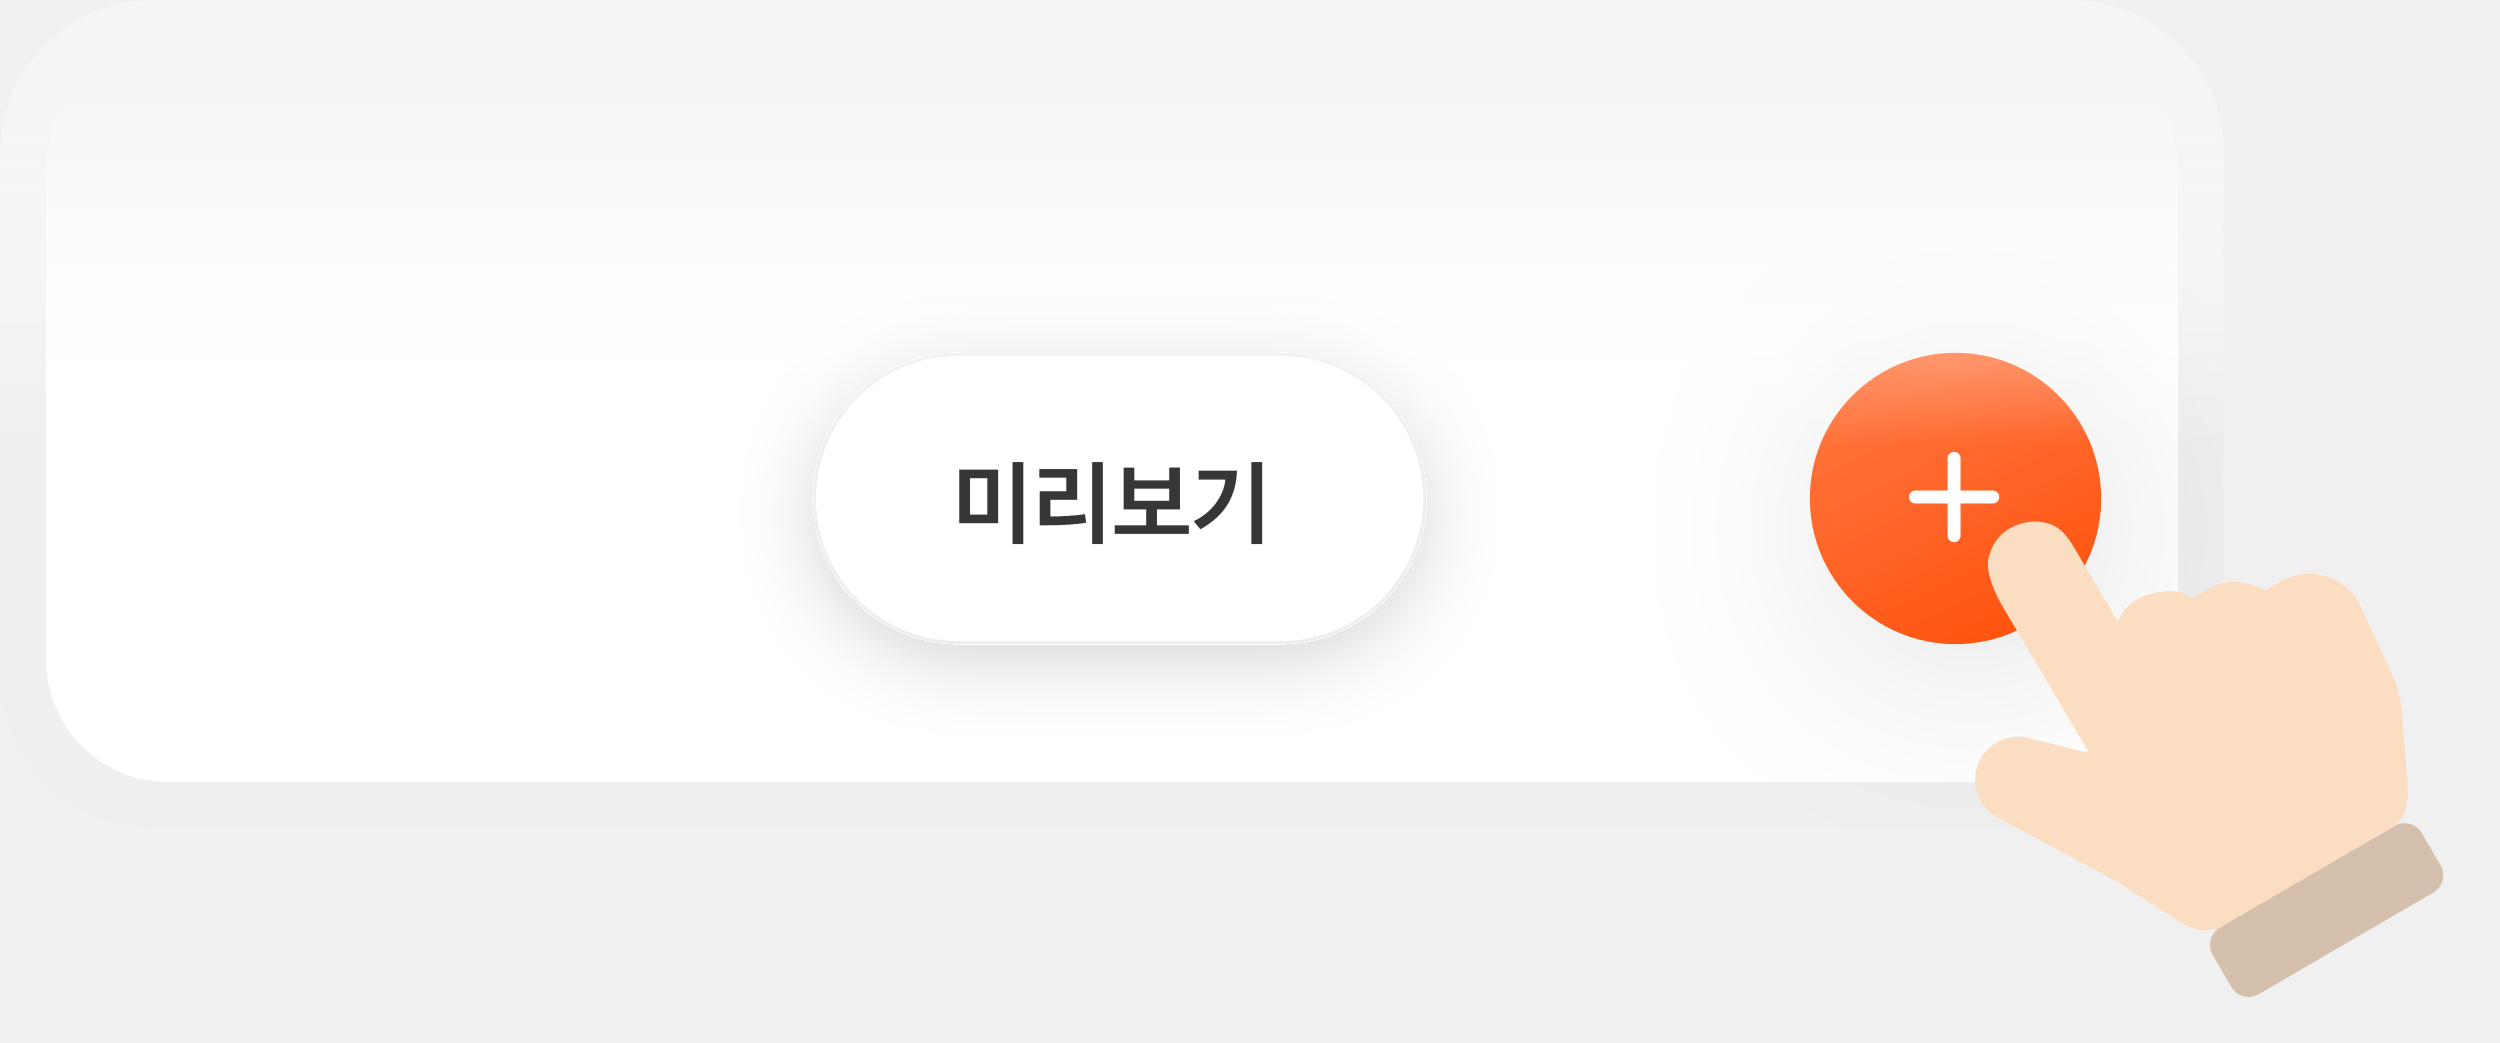
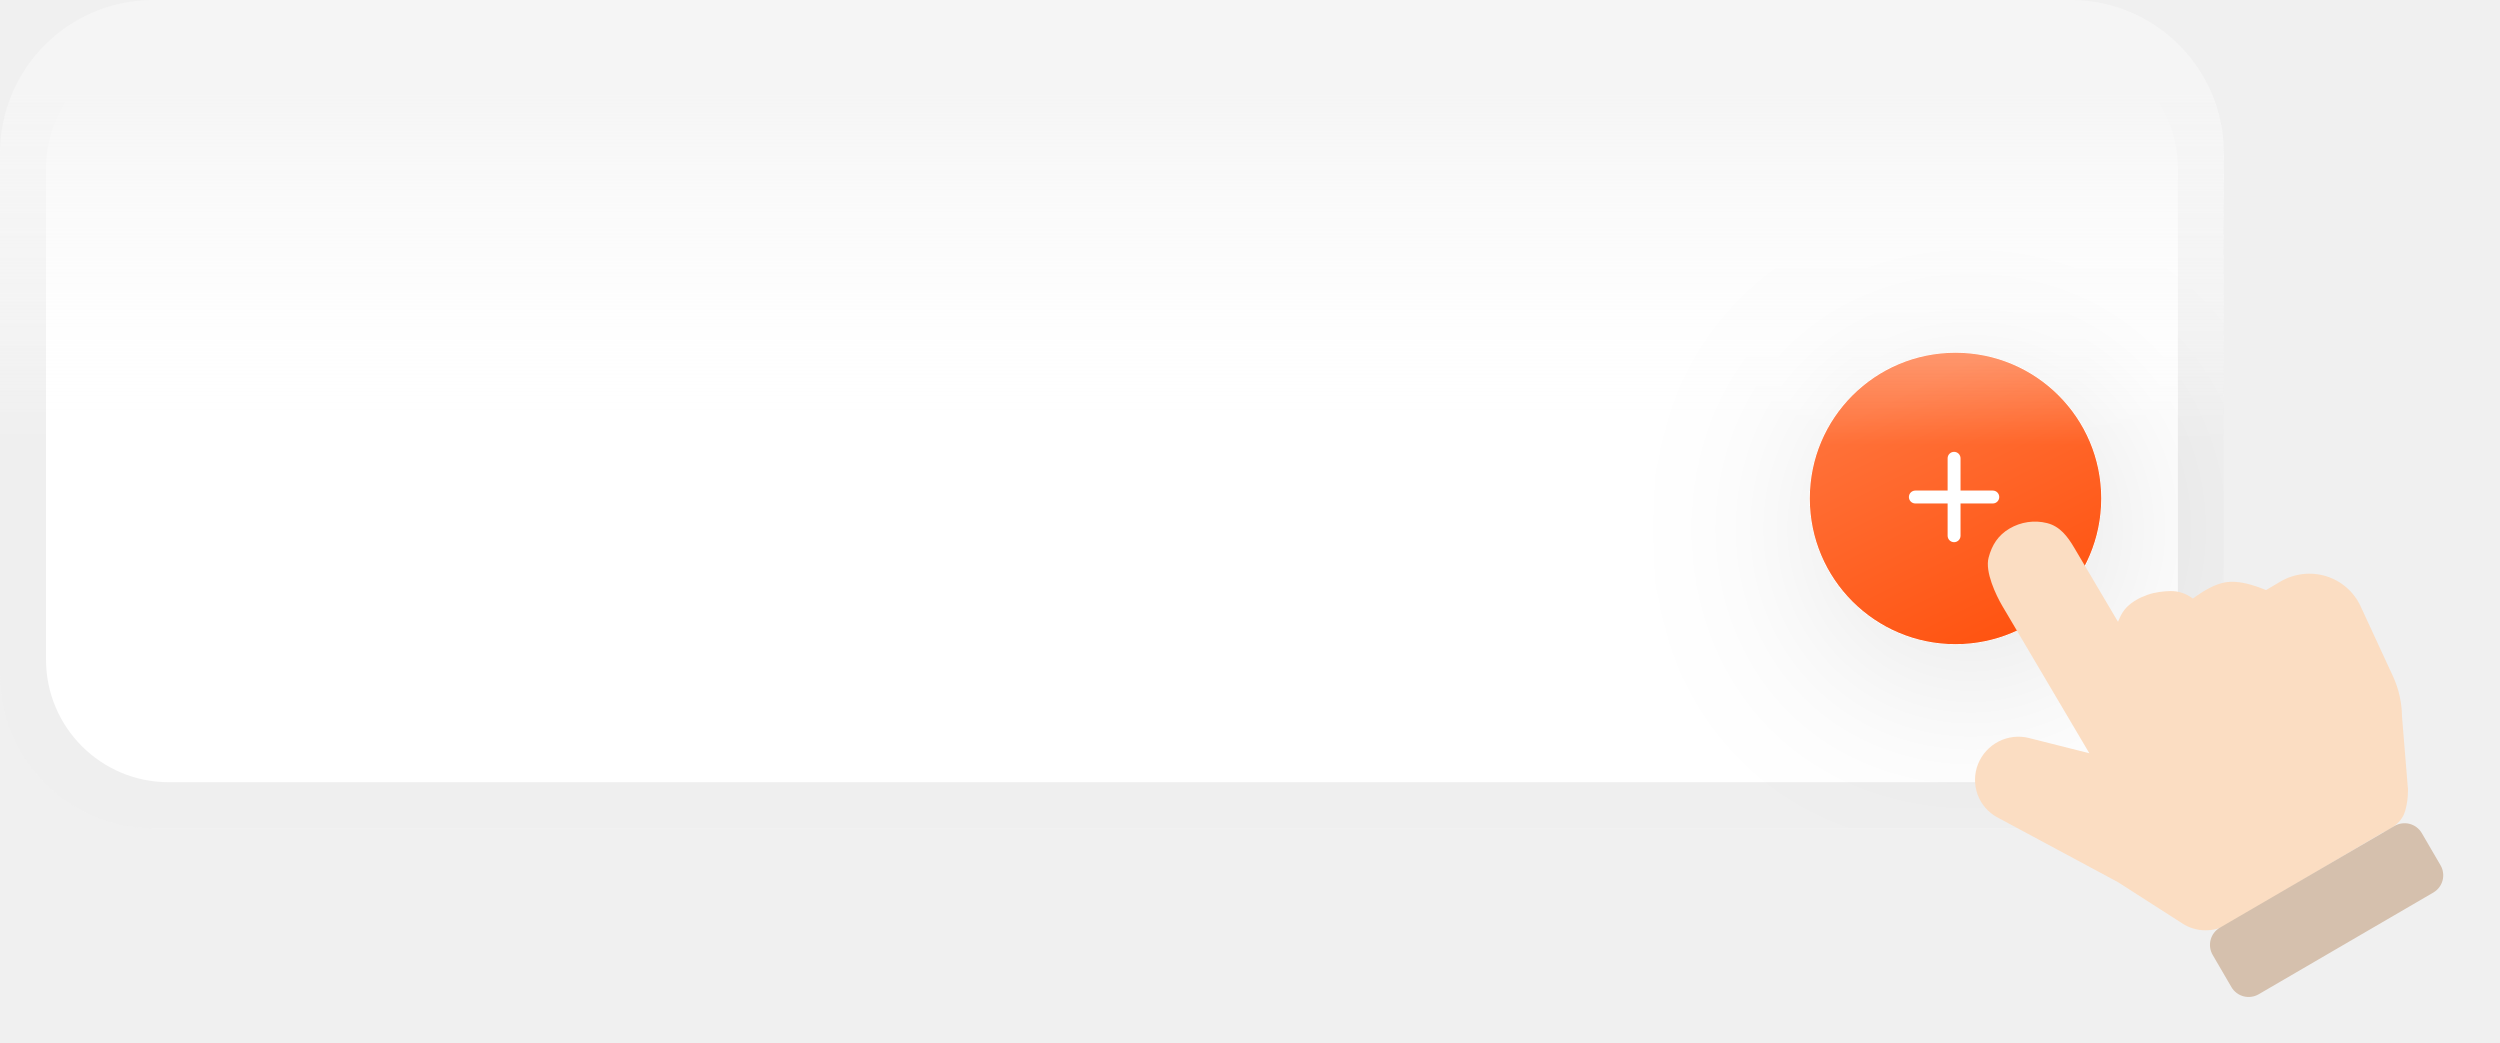
<svg xmlns="http://www.w3.org/2000/svg" width="163" height="68" viewBox="0 0 163 68" fill="none">
  <mask id="mask0_538_11005" style="mask-type:alpha" maskUnits="userSpaceOnUse" x="0" y="0" width="145" height="54">
    <rect width="145" height="54" rx="10" fill="#EAEAEA" />
  </mask>
  <g mask="url(#mask0_538_11005)">
    <rect width="145" height="54" rx="10" fill="#EFEFEF" />
    <g opacity="0.99">
      <rect x="3" y="3" width="139" height="48" rx="8" fill="white" />
      <g filter="url(#filter0_d_538_11005)">
        <path d="M118 32.5C118 27.253 122.253 23 127.5 23C132.747 23 137 27.253 137 32.5C137 37.747 132.747 42 127.5 42C122.253 42 118 37.747 118 32.5Z" fill="url(#paint0_linear_538_11005)" />
      </g>
      <path fill-rule="evenodd" clip-rule="evenodd" d="M130.351 32.406C130.351 32.638 130.163 32.827 129.931 32.827H127.827V34.931C127.827 35.163 127.638 35.351 127.406 35.351C127.173 35.351 126.985 35.163 126.985 34.931V32.827H124.881C124.648 32.827 124.46 32.638 124.46 32.406C124.46 32.173 124.648 31.985 124.881 31.985H126.985V29.881C126.985 29.648 127.173 29.46 127.406 29.46C127.638 29.46 127.827 29.648 127.827 29.881V31.985H129.931C130.163 31.985 130.351 32.173 130.351 32.406Z" fill="white" />
      <g filter="url(#filter1_d_538_11005)">
-         <rect x="53" y="23" width="40" height="19" rx="9.5" fill="white" />
-         <rect x="53.1" y="23.1" width="39.8" height="18.8" rx="9.4" stroke="#EEEEEE" stroke-width="0.2" />
-       </g>
-       <path d="M66.719 35.474V30.128H66.017V35.474H66.719ZM64.373 33.554H63.245V31.178H64.373V33.554ZM65.081 30.62H62.543V34.112H65.081V30.62ZM71.209 30.128V35.474H71.905V30.128H71.209ZM70.741 33.518C70.057 33.644 68.995 33.674 68.485 33.674V32.588H70.231V30.584H67.765V31.142H69.523V32.03H67.789V34.25H68.353C69.259 34.25 70.255 34.19 70.819 34.076L70.741 33.518ZM77.51 34.808V34.25H75.434V33.212H76.934V30.482H76.232V31.322H73.958V30.494H73.262V33.212H74.732V34.25H72.68V34.808H77.51ZM76.232 32.654H73.958V31.862H76.232V32.654ZM82.293 35.474V30.128H81.591V35.474H82.293ZM80.649 30.686H78.153V31.268H79.893C79.797 32.33 78.999 33.446 77.829 33.98L78.261 34.508C79.893 33.62 80.607 32.3 80.649 30.686Z" fill="#343434" />
+ </g>
    </g>
    <rect y="-26" width="145" height="80" fill="url(#paint1_linear_538_11005)" />
  </g>
  <path d="M135.238 35.71L138.094 40.542C138.094 40.542 138.31 39.936 138.67 39.582C139.03 39.227 139.478 38.972 140.03 38.778C140.529 38.603 141.066 38.551 141.478 38.538C142.057 38.521 142.567 38.718 142.974 39.026L143.173 38.883C143.649 38.55 144.406 38.073 145.124 37.961C145.854 37.846 146.681 38.082 147.201 38.265C147.405 38.336 147.59 38.409 147.744 38.474L148.674 37.924C149.12 37.66 149.617 37.492 150.131 37.431C150.645 37.369 151.165 37.416 151.659 37.567C152.152 37.718 152.608 37.971 152.996 38.309C153.384 38.647 153.696 39.063 153.912 39.53L156.019 44.088C156.399 44.909 156.6 45.801 156.61 46.708L157.002 51.5C157.008 51.987 156.908 52.811 156.667 53.237C156.426 53.663 156.002 54 155.294 54.319L145.227 60.267C144.782 60.531 144.273 60.665 143.757 60.657C143.241 60.648 142.738 60.497 142.306 60.219L138.09 57.516L130.225 53.291C129.626 52.967 129.167 52.435 128.936 51.795C128.705 51.155 128.717 50.452 128.969 49.817C129.222 49.182 129.698 48.659 130.308 48.346C130.917 48.033 131.619 47.951 132.282 48.117L136.226 49.112L130.559 39.522C130.125 38.787 129.416 37.28 129.655 36.364C129.872 35.534 130.276 34.901 131.018 34.463C131.759 34.025 132.643 33.897 133.474 34.107C134.306 34.317 134.804 34.974 135.238 35.71Z" fill="#FBDDC2" />
  <rect x="159.777" y="57.54" width="15.779" height="5.025" rx="1.3" transform="rotate(149.784 159.777 57.5398)" fill="#D5C0AD" />
  <defs>
    <filter id="filter0_d_538_11005" x="106" y="12" width="45" height="45" filterUnits="userSpaceOnUse" color-interpolation-filters="sRGB">
      <feFlood flood-opacity="0" result="BackgroundImageFix" />
      <feColorMatrix in="SourceAlpha" type="matrix" values="0 0 0 0 0 0 0 0 0 0 0 0 0 0 0 0 0 0 127 0" result="hardAlpha" />
      <feOffset dx="1" dy="2" />
      <feGaussianBlur stdDeviation="6.5" />
      <feComposite in2="hardAlpha" operator="out" />
      <feColorMatrix type="matrix" values="0 0 0 0 0 0 0 0 0 0 0 0 0 0 0 0 0 0 0.12 0" />
      <feBlend mode="normal" in2="BackgroundImageFix" result="effect1_dropShadow_538_11005" />
      <feBlend mode="normal" in="SourceGraphic" in2="effect1_dropShadow_538_11005" result="shape" />
    </filter>
    <filter id="filter1_d_538_11005" x="48" y="19" width="50" height="29" filterUnits="userSpaceOnUse" color-interpolation-filters="sRGB">
      <feFlood flood-opacity="0" result="BackgroundImageFix" />
      <feColorMatrix in="SourceAlpha" type="matrix" values="0 0 0 0 0 0 0 0 0 0 0 0 0 0 0 0 0 0 127 0" result="hardAlpha" />
      <feOffset dy="1" />
      <feGaussianBlur stdDeviation="2.5" />
      <feComposite in2="hardAlpha" operator="out" />
      <feColorMatrix type="matrix" values="0 0 0 0 0 0 0 0 0 0 0 0 0 0 0 0 0 0 0.16 0" />
      <feBlend mode="normal" in2="BackgroundImageFix" result="effect1_dropShadow_538_11005" />
      <feBlend mode="normal" in="SourceGraphic" in2="effect1_dropShadow_538_11005" result="shape" />
    </filter>
    <linearGradient id="paint0_linear_538_11005" x1="122.75" y1="26.23" x2="130.54" y2="42" gradientUnits="userSpaceOnUse">
      <stop stop-color="#FF7138" />
      <stop offset="1" stop-color="#FF520E" />
    </linearGradient>
    <linearGradient id="paint1_linear_538_11005" x1="72" y1="6" x2="72" y2="29" gradientUnits="userSpaceOnUse">
      <stop stop-color="#F5F5F5" />
      <stop offset="1" stop-color="white" stop-opacity="0" />
    </linearGradient>
  </defs>
</svg>
